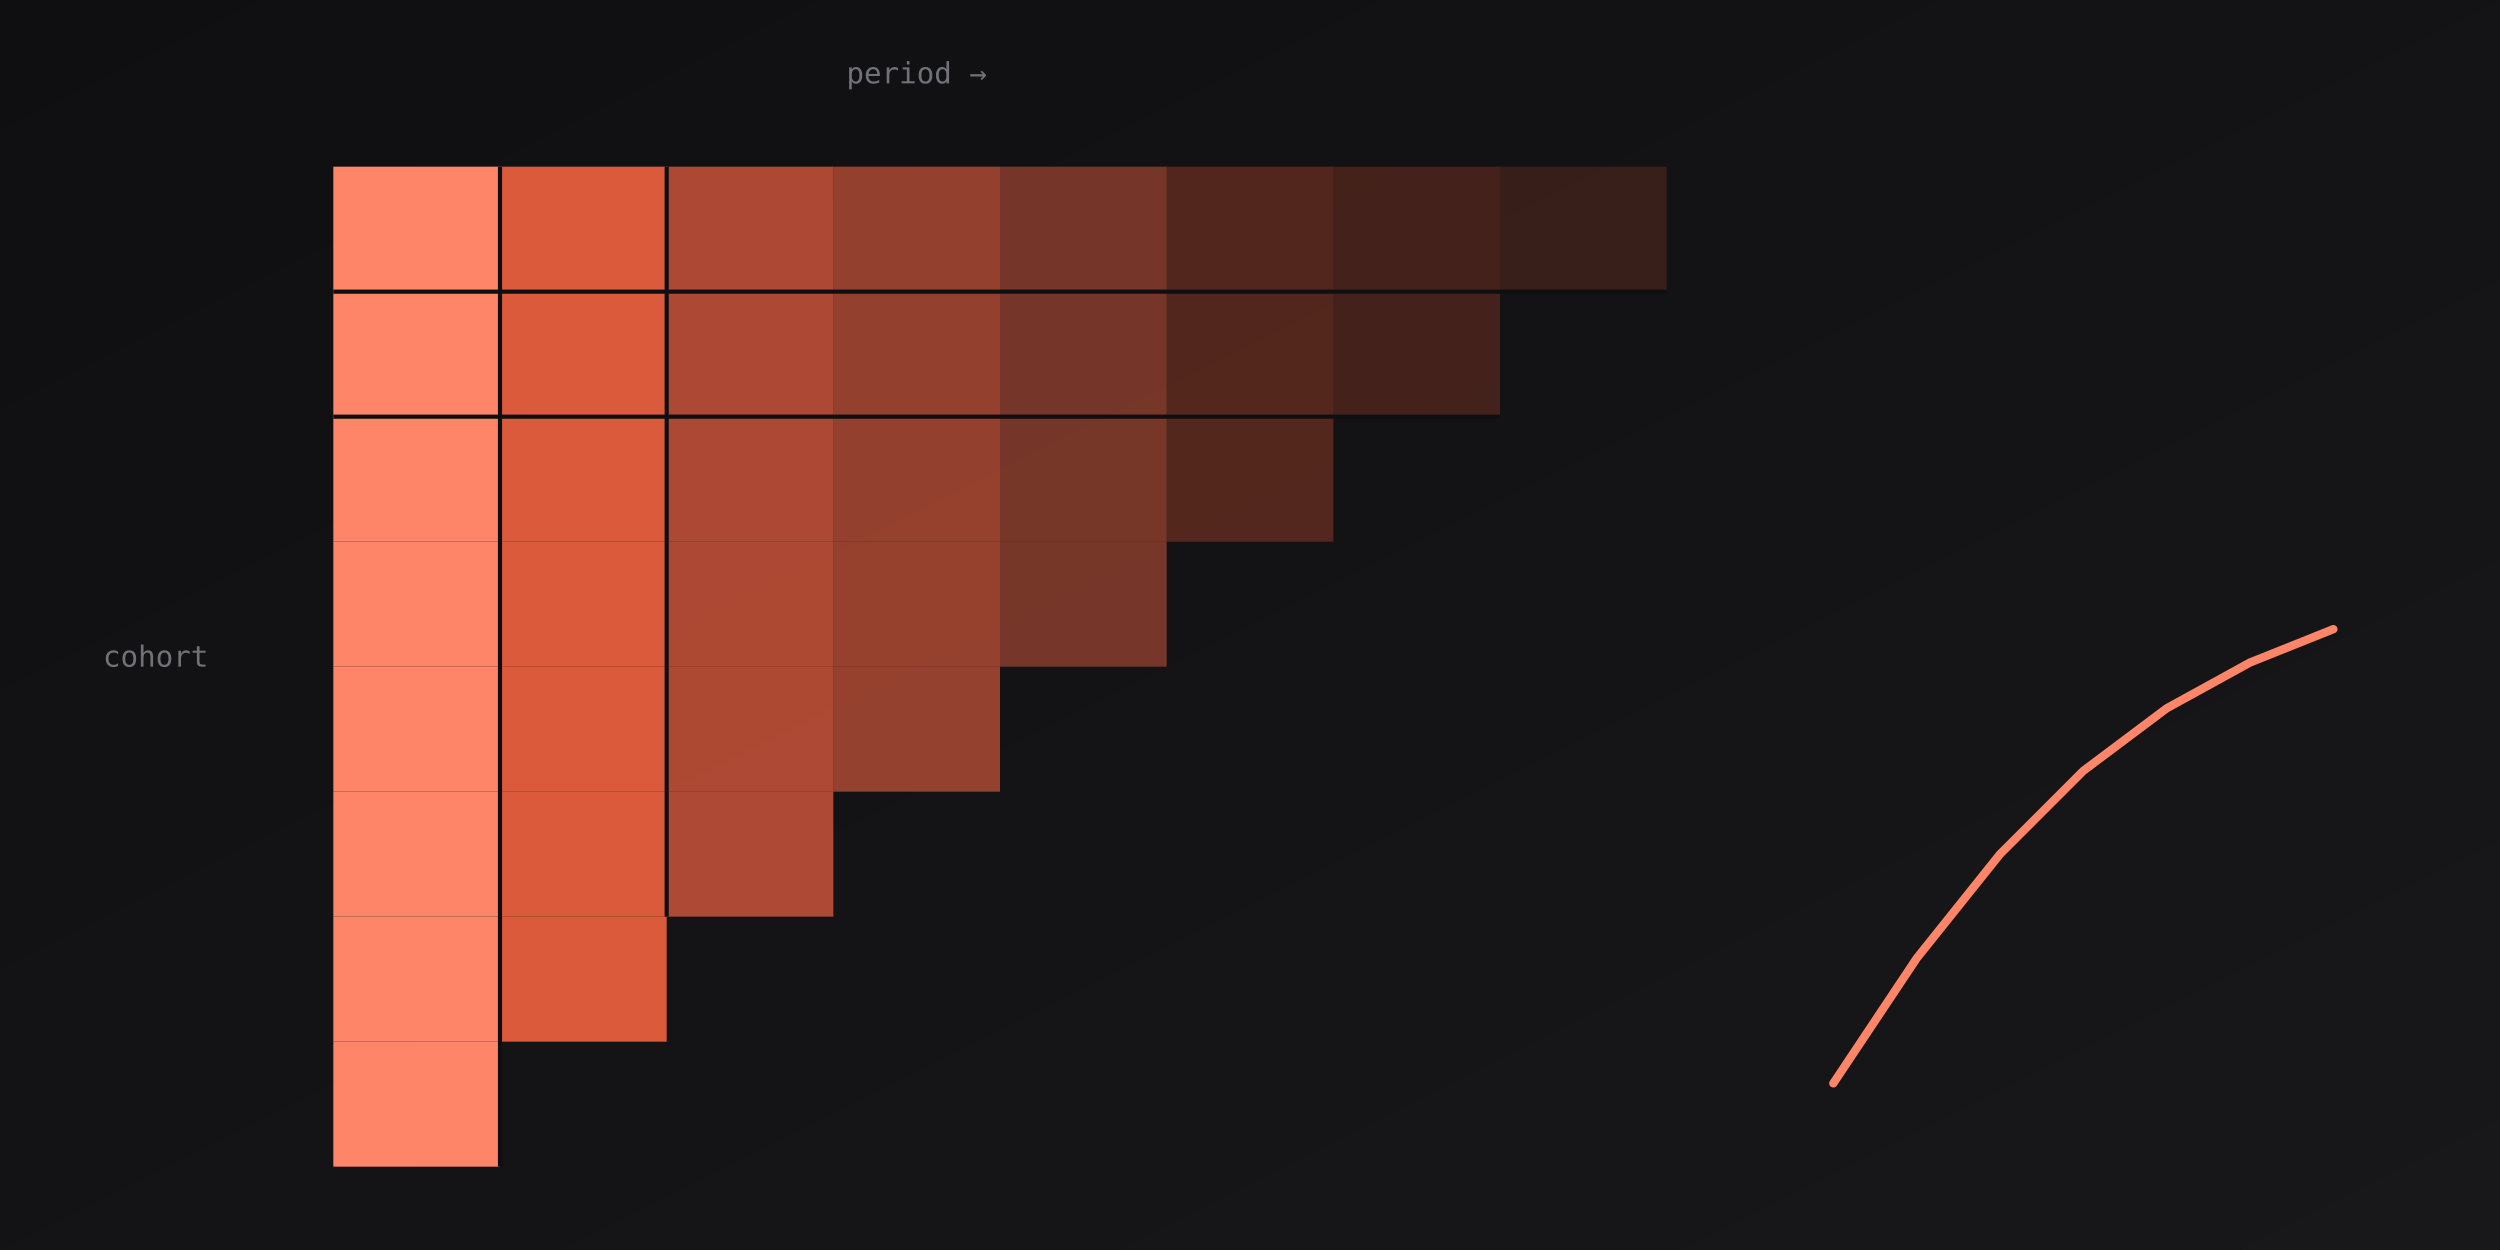
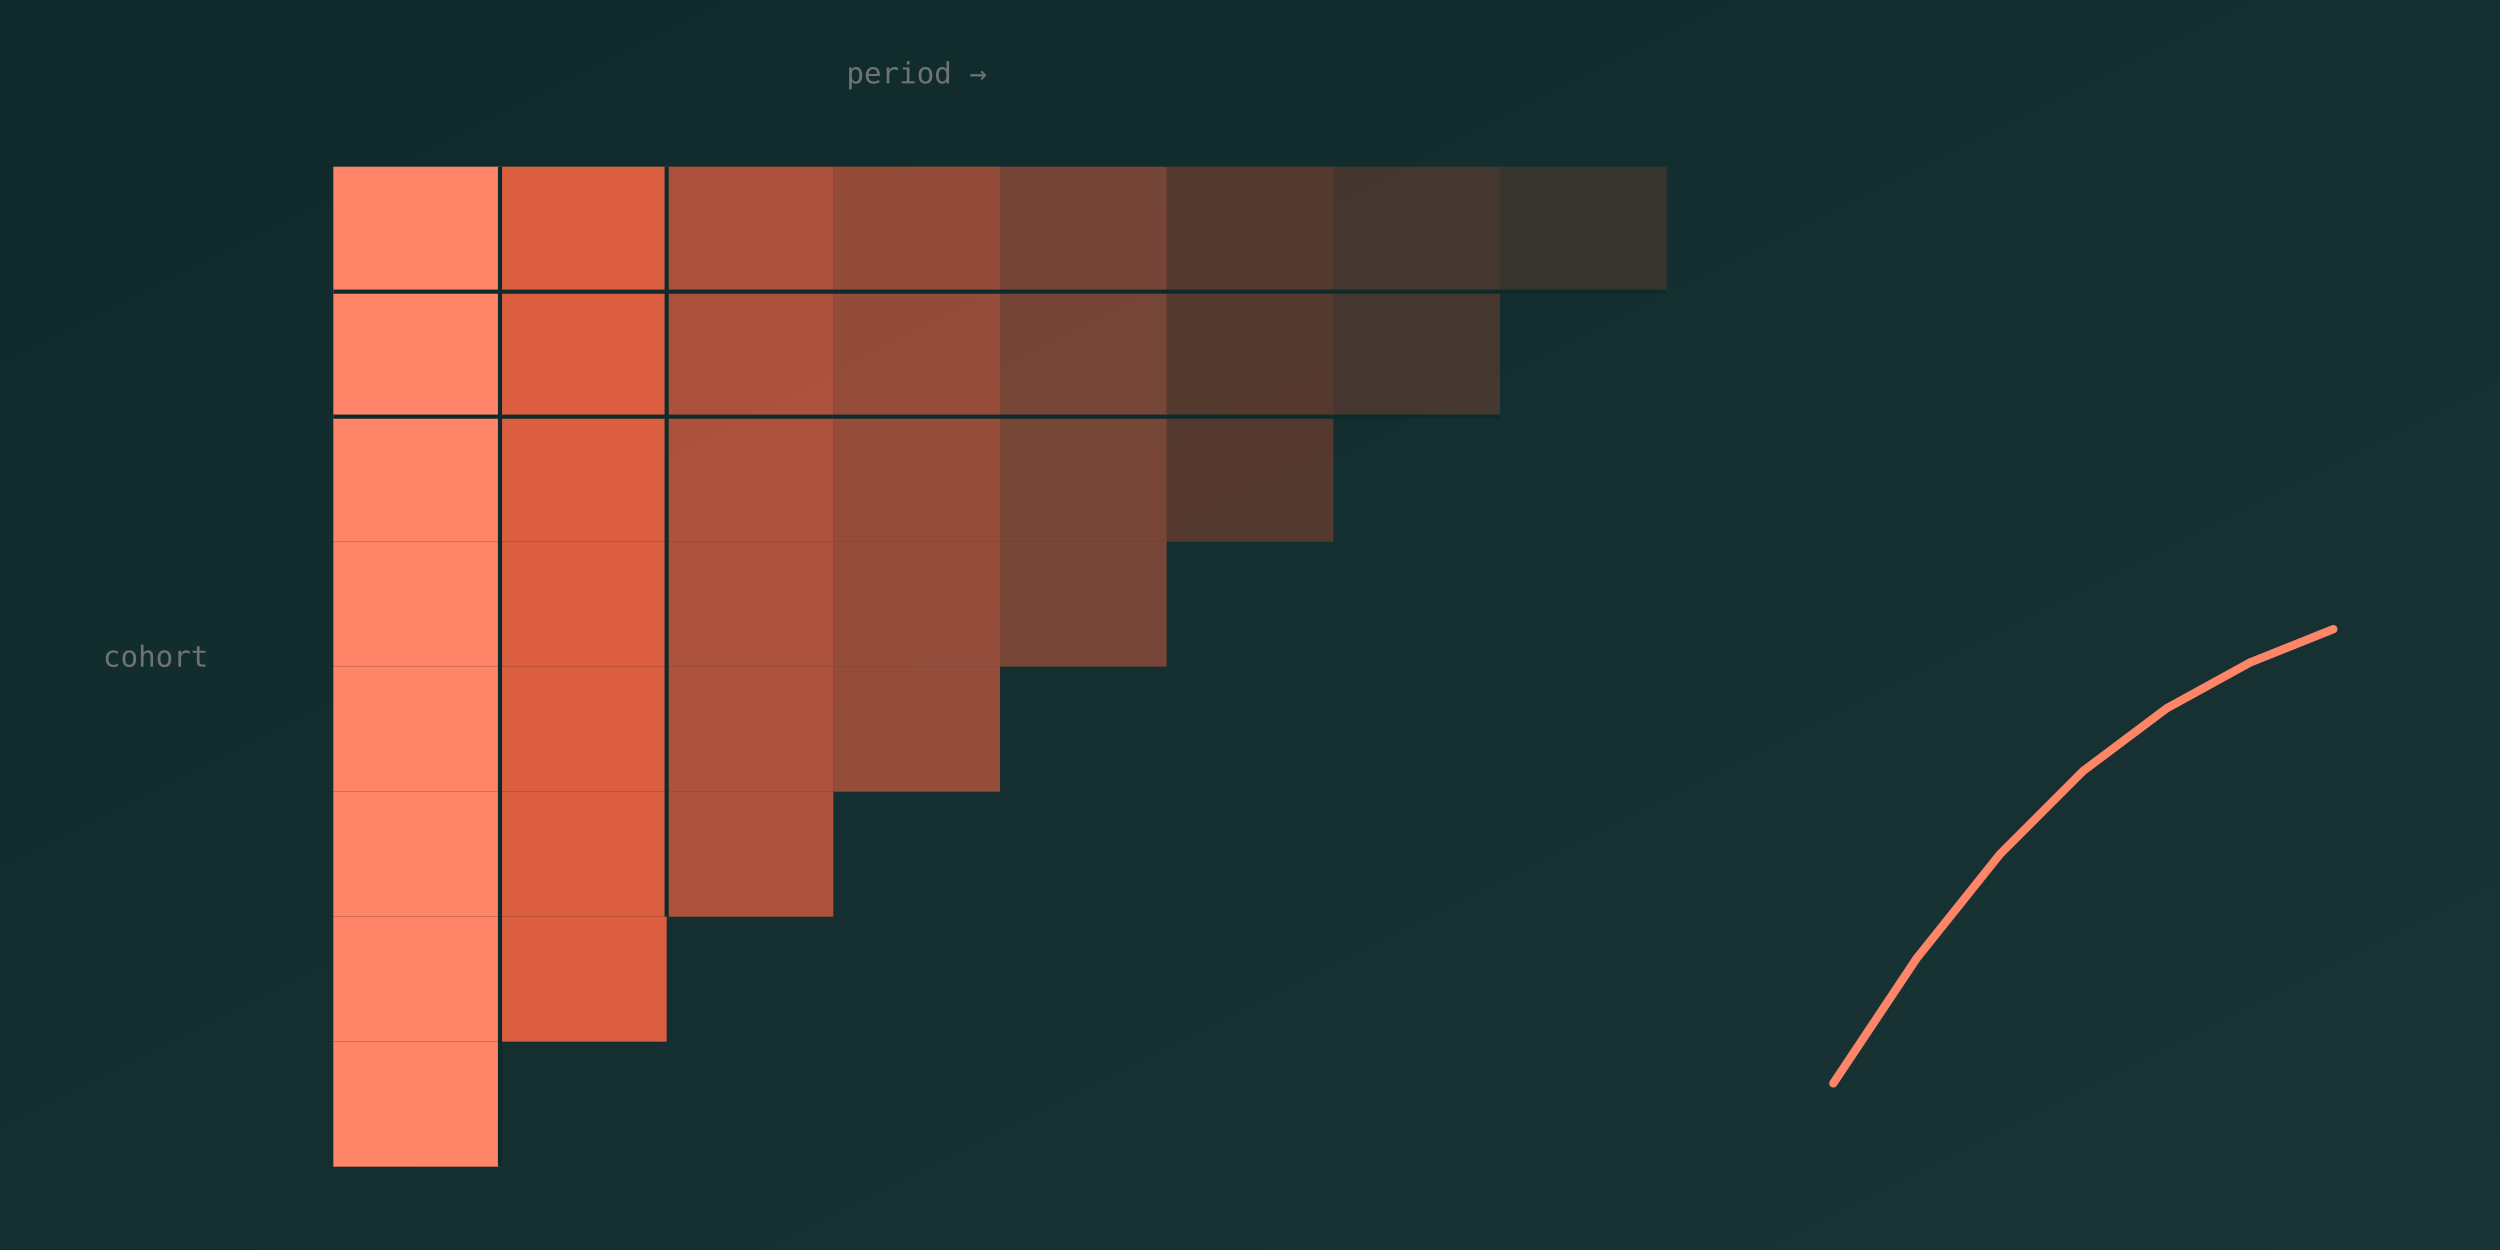
<svg xmlns="http://www.w3.org/2000/svg" viewBox="0 0 1200 600" role="img" aria-label="Cohort retention: triangular heatmap matrix by cohort and period">
  <defs>
    <linearGradient id="bg" x1="0" y1="0" x2="1" y2="1">
-       <stop offset="0" stop-color="#0f0f11" />
-       <stop offset="1" stop-color="#18181b" />
+       <stop offset="0" stop-color="#0f2a2b" />
+       <stop offset="1" stop-color="#1a3435" />
    </linearGradient>
  </defs>
  <rect width="1200" height="600" fill="url(#bg)" />
  <g>
    <rect x="160" y="80" width="80" height="60" fill="#ff8569" />
    <rect x="240" y="80" width="80" height="60" fill="#ff6643" opacity="0.85" />
    <rect x="320" y="80" width="80" height="60" fill="#ff6643" opacity="0.65" />
    <rect x="400" y="80" width="80" height="60" fill="#ff6643" opacity="0.55" />
    <rect x="480" y="80" width="80" height="60" fill="#ff6643" opacity="0.42" />
    <rect x="560" y="80" width="80" height="60" fill="#e0532f" opacity="0.32" />
    <rect x="640" y="80" width="80" height="60" fill="#e0532f" opacity="0.24" />
    <rect x="720" y="80" width="80" height="60" fill="#e0532f" opacity="0.18" />
    <rect x="160" y="140" width="80" height="60" fill="#ff8569" />
    <rect x="240" y="140" width="80" height="60" fill="#ff6643" opacity="0.85" />
    <rect x="320" y="140" width="80" height="60" fill="#ff6643" opacity="0.65" />
    <rect x="400" y="140" width="80" height="60" fill="#ff6643" opacity="0.55" />
    <rect x="480" y="140" width="80" height="60" fill="#ff6643" opacity="0.42" />
    <rect x="560" y="140" width="80" height="60" fill="#e0532f" opacity="0.32" />
    <rect x="640" y="140" width="80" height="60" fill="#e0532f" opacity="0.24" />
    <rect x="160" y="200" width="80" height="60" fill="#ff8569" />
    <rect x="240" y="200" width="80" height="60" fill="#ff6643" opacity="0.85" />
    <rect x="320" y="200" width="80" height="60" fill="#ff6643" opacity="0.65" />
    <rect x="400" y="200" width="80" height="60" fill="#ff6643" opacity="0.55" />
    <rect x="480" y="200" width="80" height="60" fill="#ff6643" opacity="0.42" />
    <rect x="560" y="200" width="80" height="60" fill="#e0532f" opacity="0.32" />
    <rect x="160" y="260" width="80" height="60" fill="#ff8569" />
    <rect x="240" y="260" width="80" height="60" fill="#ff6643" opacity="0.85" />
    <rect x="320" y="260" width="80" height="60" fill="#ff6643" opacity="0.65" />
    <rect x="400" y="260" width="80" height="60" fill="#ff6643" opacity="0.55" />
    <rect x="480" y="260" width="80" height="60" fill="#ff6643" opacity="0.42" />
    <rect x="160" y="320" width="80" height="60" fill="#ff8569" />
    <rect x="240" y="320" width="80" height="60" fill="#ff6643" opacity="0.85" />
    <rect x="320" y="320" width="80" height="60" fill="#ff6643" opacity="0.65" />
    <rect x="400" y="320" width="80" height="60" fill="#ff6643" opacity="0.55" />
    <rect x="160" y="380" width="80" height="60" fill="#ff8569" />
    <rect x="240" y="380" width="80" height="60" fill="#ff6643" opacity="0.85" />
    <rect x="320" y="380" width="80" height="60" fill="#ff6643" opacity="0.65" />
    <rect x="160" y="440" width="80" height="60" fill="#ff8569" />
    <rect x="240" y="440" width="80" height="60" fill="#ff6643" opacity="0.85" />
    <rect x="160" y="500" width="80" height="60" fill="#ff8569" />
  </g>
-   <g stroke="#0f0f11" stroke-width="2">
+   <g stroke="#0f2a2b" stroke-width="2">
    <line x1="240" y1="80" x2="240" y2="560" />
    <line x1="320" y1="80" x2="320" y2="440" />
    <line x1="160" y1="140" x2="800" y2="140" />
    <line x1="160" y1="200" x2="720" y2="200" />
  </g>
  <g font-family="SF Mono, Monaco, monospace" font-size="14" fill="#71717a">
    <text x="100" y="320" text-anchor="end">cohort</text>
    <text x="440" y="40" text-anchor="middle">period →</text>
  </g>
  <polyline points="880,520 920,460 960,410 1000,370 1040,340 1080,318 1120,302" fill="none" stroke="#ff8569" stroke-width="4" stroke-linecap="round" stroke-linejoin="round" />
</svg>
